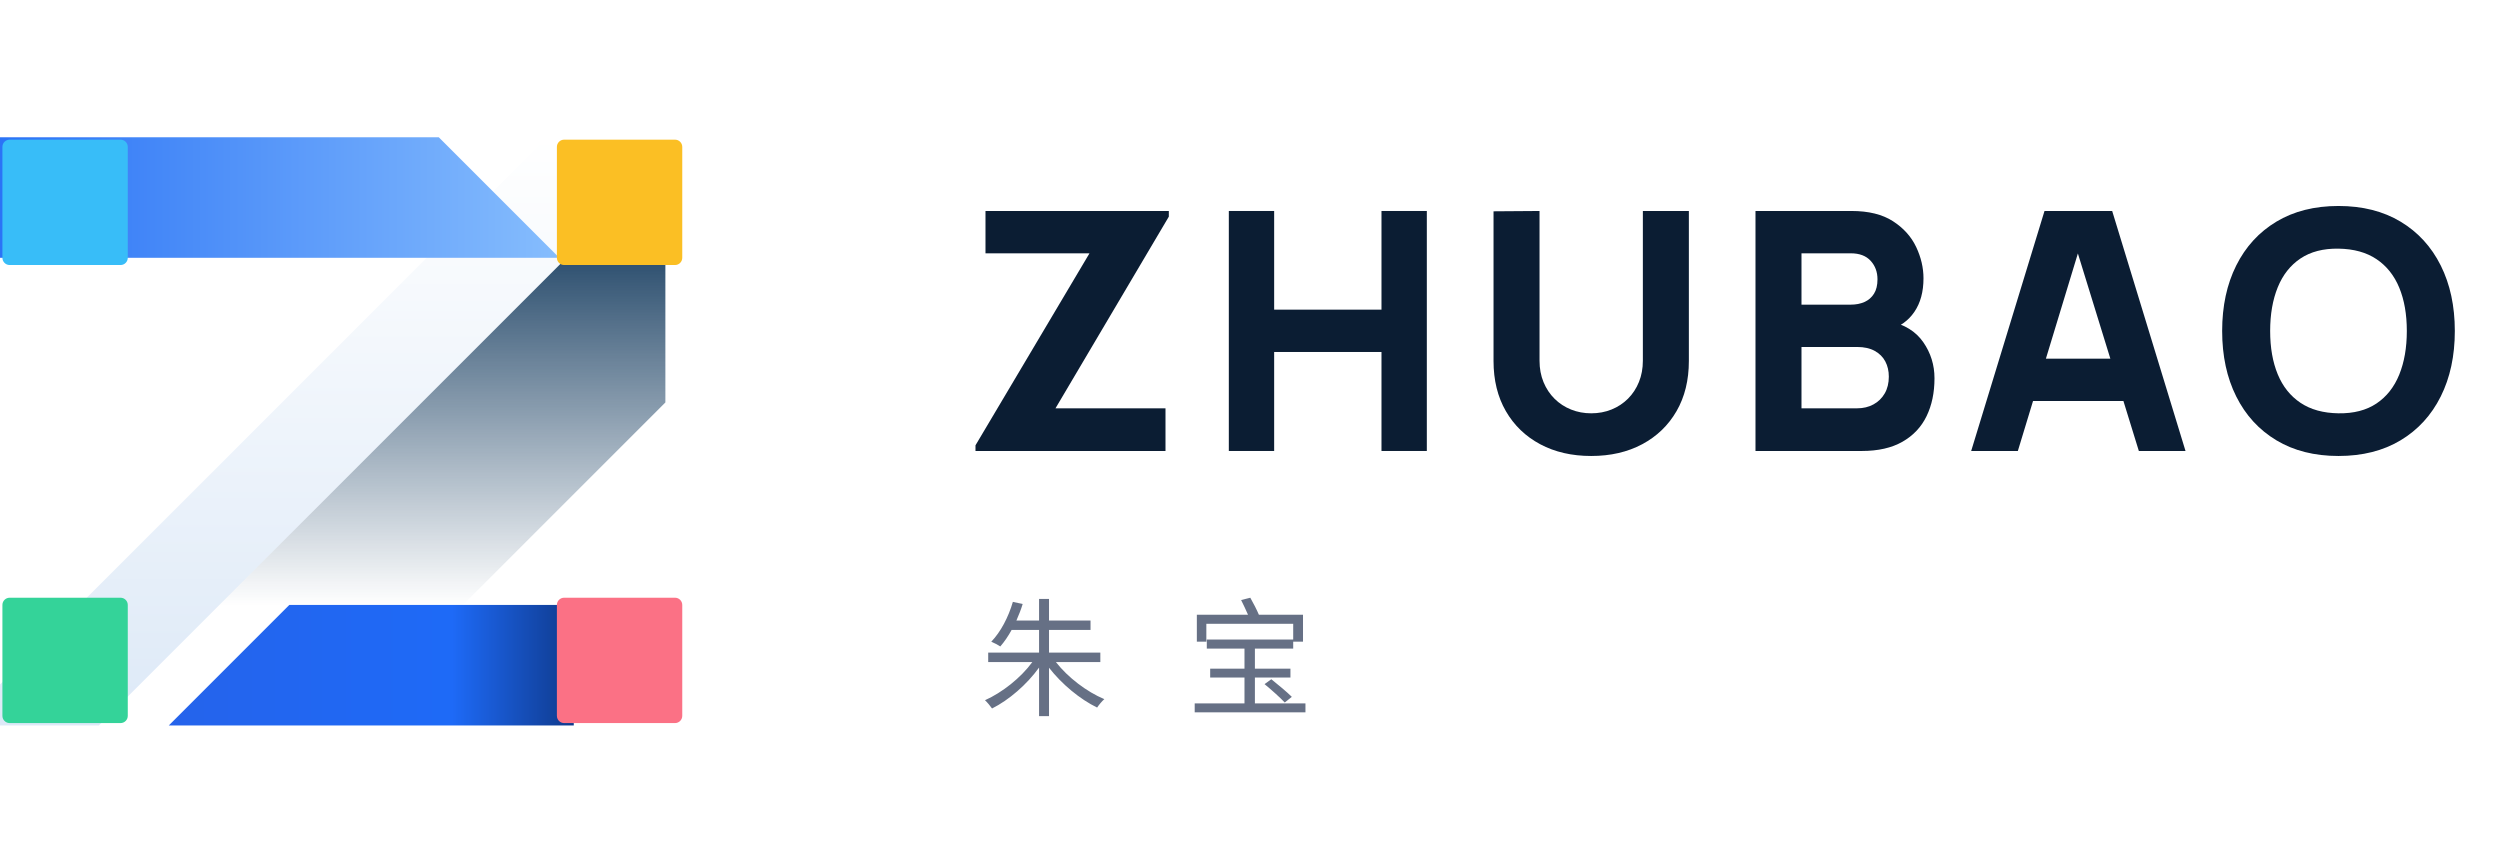
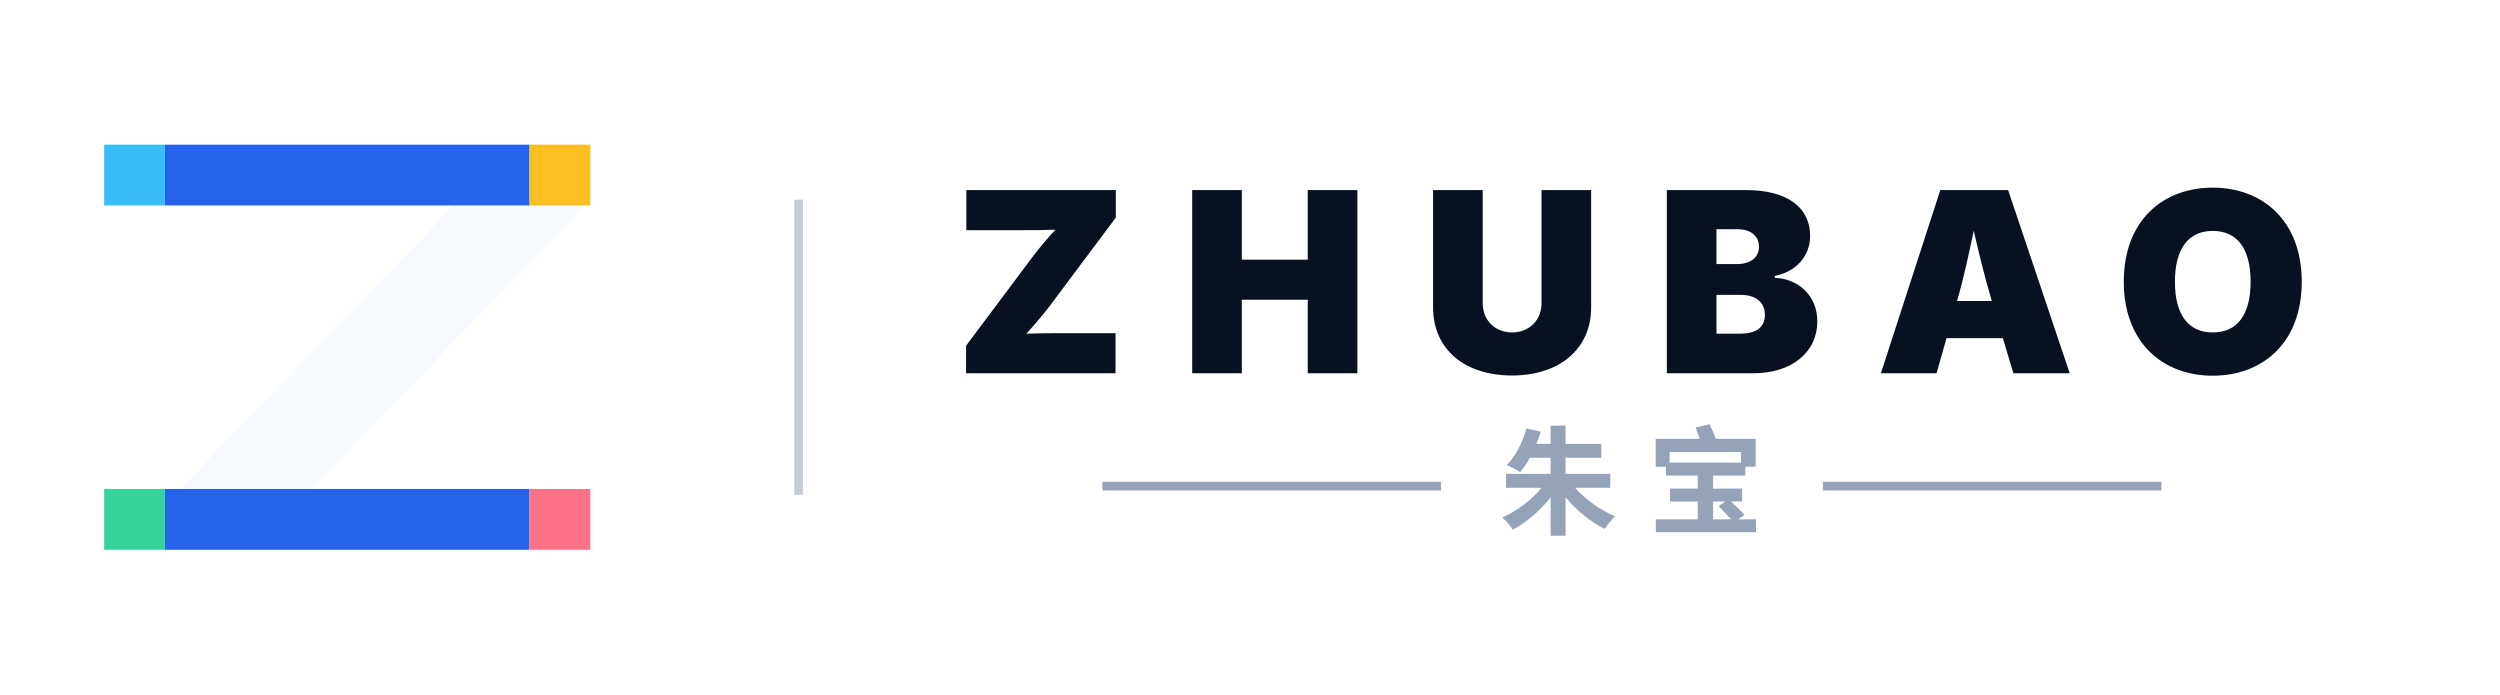
- <svg xmlns="http://www.w3.org/2000/svg" viewBox="0 0 255 88" role="img" aria-label="ZHUBAO">
-   <defs>
-     <linearGradient id="h-t" x1="0" y1="0" x2="1" y2="0">
-       <stop offset="0" stop-color="#2B73F6" />
-       <stop offset="1" stop-color="#86BDFD" />
-     </linearGradient>
-     <linearGradient id="h-d" x1="0" y1="0" x2="0" y2="1">
-       <stop offset="0" stop-color="#FFFFFF" />
-       <stop offset="1" stop-color="#DDE9F7" />
-     </linearGradient>
-     <linearGradient id="h-b" x1="0" y1="0" x2="1" y2="0">
-       <stop offset="0" stop-color="#2563EB" />
-       <stop offset=".7" stop-color="#1E6AF7" />
-       <stop offset="1" stop-color="#0F3A8C" />
-     </linearGradient>
-     <linearGradient id="h-s" x1="0" y1="0" x2="0" y2="1">
-       <stop offset="0" stop-color="#0B3358" stop-opacity=".85" />
-       <stop offset="1" stop-color="#0B3358" stop-opacity="0" />
-     </linearGradient>
-   </defs>
-   <g transform="translate(0 14) scale(0.2459016)">
-     <polygon points="227,0 285,0 41,244 -17,244" fill="url(#h-d)" />
-     <polygon points="233,52 276,52 276,110 192,194 91,194" fill="url(#h-s)" />
-     <polygon points="0,0 182,0 232,50 0,50" fill="url(#h-t)" />
-     <polygon points="120,194 238,194 238,244 70,244" fill="url(#h-b)" />
-     <rect x="1" y="1" width="52" height="52" rx="3" fill="#38BDF8" />
-     <rect x="231" y="1" width="52" height="52" rx="3" fill="#FBBF24" />
-     <rect x="1" y="191" width="52" height="52" rx="3" fill="#34D399" />
-     <rect x="231" y="191" width="52" height="52" rx="3" fill="#FB7185" />
+ <svg xmlns="http://www.w3.org/2000/svg" viewBox="0 0 576 160" role="img" aria-label="ZHUBAO">
+   <g transform="translate(24,24) scale(1.16667)">
+     <polygon points="70,19 96,19 40,77 14,77" fill="#F7FAFF" />
+     <rect x="12" y="8" width="72" height="12" fill="#2563EB" />
+     <rect x="12" y="76" width="72" height="12" fill="#2563EB" />
+     <rect x="0" y="8" width="12" height="12" fill="#38BDF8" />
+     <rect x="84" y="8" width="12" height="12" fill="#FBBF24" />
+     <rect x="0" y="76" width="12" height="12" fill="#34D399" />
+     <rect x="84" y="76" width="12" height="12" fill="#FB7185" />
  </g>
-   <path transform="translate(97.80 46) scale(0.017 -0.017)" fill="#0B1D33" d="M100 0V34L784 1186H160V1440H1260V1406L580 256H1240V0Z" />
-   <path transform="translate(122.96 46) scale(0.017 -0.017)" fill="#0B1D33" d="M140 0V1440H412V848H1056V1440H1328V0H1056V594H412V0Z" />
-   <path transform="translate(149.96 46) scale(0.017 -0.017)" fill="#0B1D33" d="M726 -30Q552 -30 420.0 40.5Q288 111 214.0 239.0Q140 367 140 540V1438L416 1440V542Q416 471 440.0 413.0Q464 355 506.5 313.0Q549 271 605.5 248.5Q662 226 726 226Q792 226 848.5 249.0Q905 272 947.0 314.0Q989 356 1012.5 414.0Q1036 472 1036 542V1440H1312V540Q1312 367 1238.0 239.0Q1164 111 1032.0 40.5Q900 -30 726 -30Z" />
-   <path transform="translate(176.68 46) scale(0.017 -0.017)" fill="#0B1D33" d="M140 0V1440H716Q870 1440 965.0 1378.5Q1060 1317 1104.0 1224.0Q1148 1131 1148 1036Q1148 915 1093.5 835.0Q1039 755 944 728V778Q1079 750 1146.5 653.0Q1214 556 1214 436Q1214 307 1166.5 209.0Q1119 111 1022.0 55.5Q925 0 778 0ZM416 256H750Q805 256 848.0 279.5Q891 303 915.5 345.5Q940 388 940 446Q940 497 919.0 537.0Q898 577 855.5 600.5Q813 624 750 624H416ZM416 878H712Q758 878 794.0 894.0Q830 910 851.0 943.5Q872 977 872 1030Q872 1096 831.0 1141.0Q790 1186 712 1186H416Z" />
-   <path transform="translate(200.38 46) scale(0.017 -0.017)" fill="#0B1D33" d="M40 0 480 1440H886L1326 0H1046L654 1270H706L320 0ZM304 300V554H1064V300Z" />
-   <path transform="translate(225.64 46) scale(0.017 -0.017)" fill="#0B1D33" d="M758 -30Q542 -30 385.5 64.0Q229 158 144.5 327.0Q60 496 60 720Q60 944 144.5 1113.0Q229 1282 385.5 1376.0Q542 1470 758 1470Q974 1470 1130.5 1376.0Q1287 1282 1371.5 1113.0Q1456 944 1456 720Q1456 496 1371.5 327.0Q1287 158 1130.5 64.0Q974 -30 758 -30ZM758 226Q895 224 986.0 285.0Q1077 346 1122.5 458.0Q1168 570 1168 720Q1168 870 1122.5 980.0Q1077 1090 986.0 1151.0Q895 1212 758 1214Q621 1216 530.0 1155.0Q439 1094 393.5 982.0Q348 870 348 720Q348 570 393.5 460.0Q439 350 530.0 289.0Q621 228 758 226Z" />
-   <text x="100" y="72" font-family="Noto Sans CJK SC, Source Han Sans SC, PingFang SC, sans-serif" font-size="13" letter-spacing="8" fill="#667085">朱宝</text>
+   <line x1="184" y1="46" x2="184" y2="114" stroke="#94A3B8" stroke-width="2" opacity="0.55" />
+   <text x="376" y="86" text-anchor="middle" font-family="Inter" font-weight="900" font-size="58" letter-spacing="12" fill="#07111F">ZHUBAO</text>
+   <line x1="254" y1="112" x2="332" y2="112" stroke="#94A3B8" stroke-width="2" />
+   <text x="376" y="121" text-anchor="middle" font-family="Noto Sans CJK SC" font-weight="700" font-size="27" letter-spacing="7" fill="#94A3B8">朱宝</text>
+   <line x1="420" y1="112" x2="498" y2="112" stroke="#94A3B8" stroke-width="2" />
</svg>
